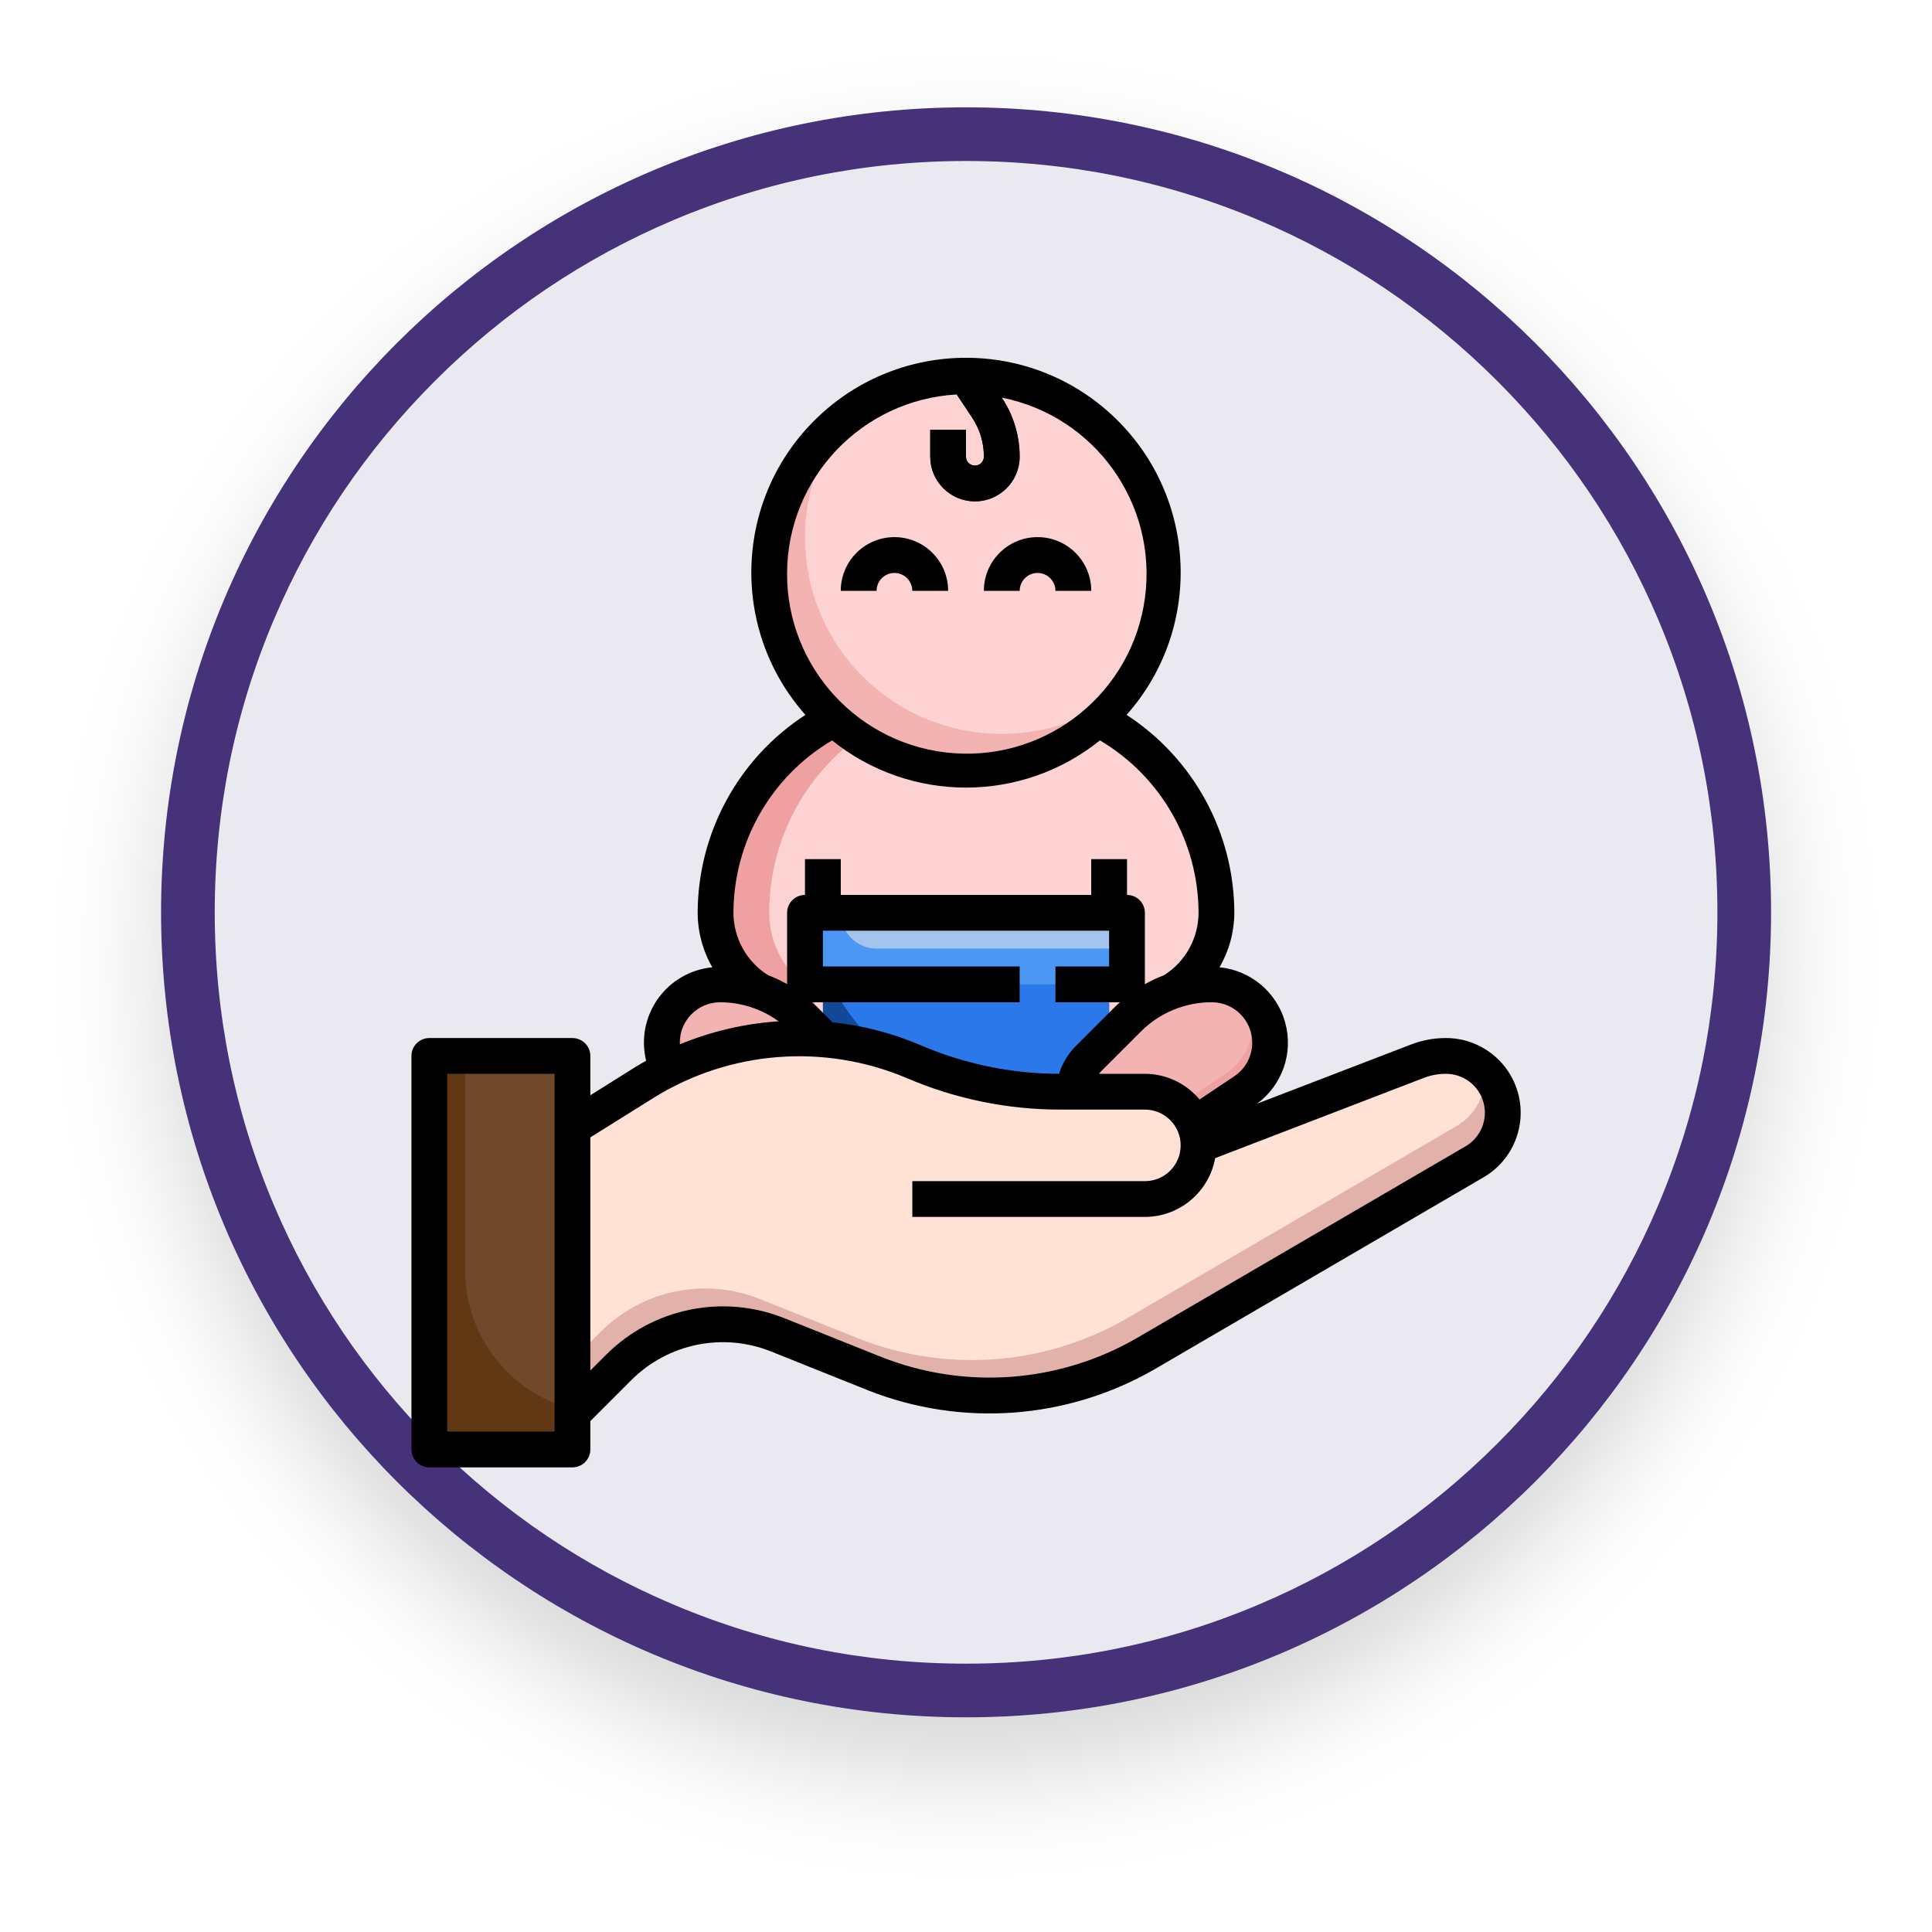
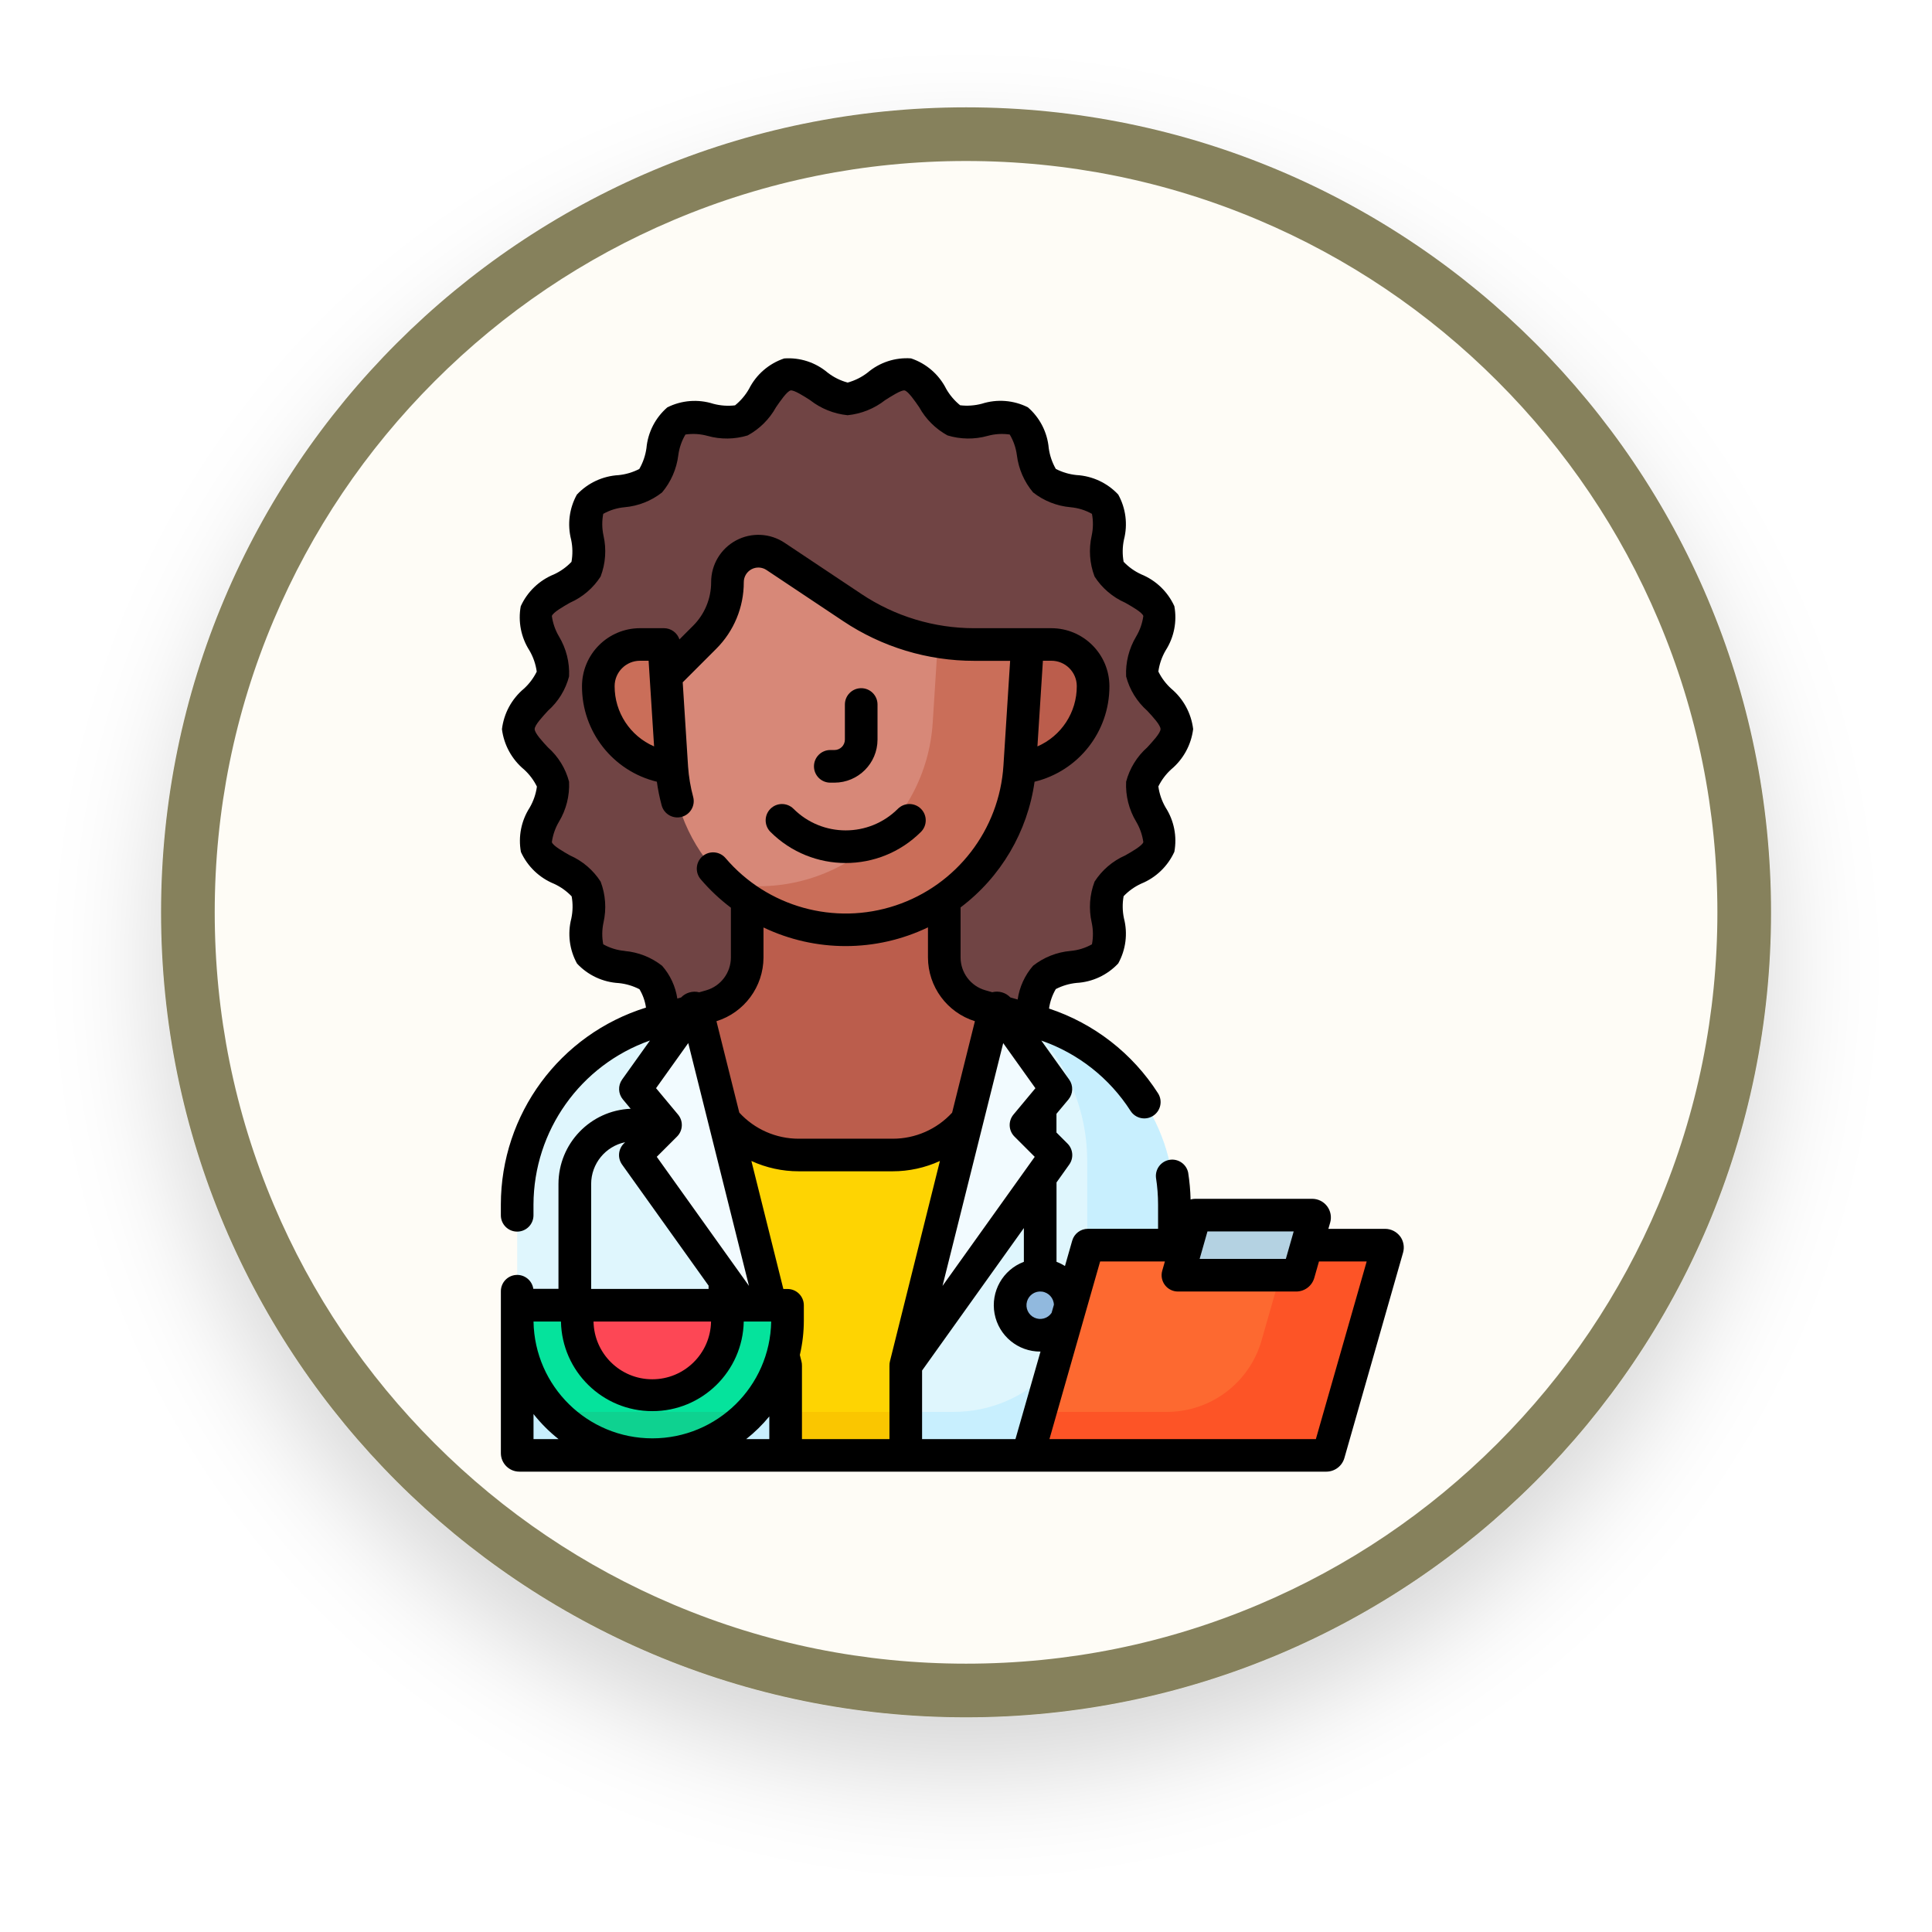
<svg xmlns="http://www.w3.org/2000/svg" width="108" height="108" viewBox="0 0 108 108">
  <defs>
    <filter id="Fondo" x="0" y="0" width="108" height="108" filterUnits="userSpaceOnUse">
      <feOffset dy="3" input="SourceAlpha" />
      <feGaussianBlur stdDeviation="3" result="blur" />
      <feFlood flood-opacity="0.161" />
      <feComposite operator="in" in2="blur" />
      <feComposite in="SourceGraphic" />
    </filter>
  </defs>
-   <g id="Grupo_1162992" data-name="Grupo 1162992" transform="translate(-617.3 -422)">
-     <g id="Grupo_1158163" data-name="Grupo 1158163" transform="translate(420.614 -764)">
-       <g transform="matrix(1, 0, 0, 1, 196.69, 1186)" filter="url(#Fondo)">
-         <g id="Fondo-2" data-name="Fondo" transform="translate(9 6)" fill="#ebe9f0">
-           <path d="M 45 88.5 C 39.127 88.5 33.43 87.35 28.068 85.082 C 22.889 82.891 18.236 79.755 14.241 75.759 C 10.245 71.764 7.109 67.111 4.918 61.932 C 2.65 56.57 1.5 50.873 1.5 45 C 1.5 39.127 2.65 33.43 4.918 28.068 C 7.109 22.889 10.245 18.236 14.241 14.241 C 18.236 10.245 22.889 7.109 28.068 4.918 C 33.43 2.65 39.127 1.5 45 1.5 C 50.873 1.5 56.57 2.65 61.932 4.918 C 67.111 7.109 71.764 10.245 75.759 14.241 C 79.755 18.236 82.891 22.889 85.082 28.068 C 87.35 33.43 88.5 39.127 88.5 45 C 88.5 50.873 87.35 56.57 85.082 61.932 C 82.891 67.111 79.755 71.764 75.759 75.759 C 71.764 79.755 67.111 82.891 61.932 85.082 C 56.57 87.35 50.873 88.5 45 88.5 Z" stroke="none" />
-           <path d="M 45 3 C 39.329 3 33.829 4.11 28.653 6.299 C 23.652 8.415 19.16 11.443 15.302 15.302 C 11.443 19.16 8.415 23.652 6.299 28.653 C 4.11 33.829 3 39.329 3 45 C 3 50.671 4.11 56.171 6.299 61.347 C 8.415 66.348 11.443 70.84 15.302 74.698 C 19.16 78.557 23.652 81.585 28.653 83.701 C 33.829 85.89 39.329 87 45 87 C 50.671 87 56.171 85.89 61.347 83.701 C 66.348 81.585 70.84 78.557 74.698 74.698 C 78.557 70.84 81.585 66.348 83.701 61.347 C 85.89 56.171 87 50.671 87 45 C 87 39.329 85.89 33.829 83.701 28.653 C 81.585 23.652 78.557 19.16 74.698 15.302 C 70.84 11.443 66.348 8.415 61.347 6.299 C 56.171 4.11 50.671 3 45 3 M 45 0 C 69.853 0 90 20.147 90 45 C 90 69.853 69.853 90 45 90 C 20.147 90 0 69.853 0 45 C 0 20.147 20.147 0 45 0 Z" stroke="none" fill="#453179" />
+   <g id="Grupo_1168596" data-name="Grupo 1168596" transform="translate(-186.864 -270)">
+     <g id="Grupo_1167484" data-name="Grupo 1167484" transform="translate(32.635 -4617)">
+       <g id="Grupo_1158161" data-name="Grupo 1158161" transform="translate(-42.458 3701)">
+         <g transform="matrix(1, 0, 0, 1, 196.69, 1186)" filter="url(#Fondo)">
+           <g id="Fondo-2" data-name="Fondo" transform="translate(9 6)" fill="#fefcf6">
+             <path d="M 45 88.5 C 39.127 88.5 33.43 87.35 28.068 85.082 C 22.889 82.891 18.236 79.755 14.241 75.759 C 10.245 71.764 7.109 67.111 4.918 61.932 C 2.65 56.57 1.5 50.873 1.5 45 C 1.5 39.127 2.65 33.43 4.918 28.068 C 7.109 22.889 10.245 18.236 14.241 14.241 C 18.236 10.245 22.889 7.109 28.068 4.918 C 33.43 2.65 39.127 1.5 45 1.5 C 50.873 1.5 56.57 2.65 61.932 4.918 C 67.111 7.109 71.764 10.245 75.759 14.241 C 79.755 18.236 82.891 22.889 85.082 28.068 C 87.35 33.43 88.5 39.127 88.5 45 C 88.5 50.873 87.35 56.57 85.082 61.932 C 82.891 67.111 79.755 71.764 75.759 75.759 C 71.764 79.755 67.111 82.891 61.932 85.082 C 56.57 87.35 50.873 88.5 45 88.5 Z" stroke="none" />
+             <path d="M 45 3 C 39.329 3 33.829 4.11 28.653 6.299 C 23.652 8.415 19.16 11.443 15.302 15.302 C 11.443 19.16 8.415 23.652 6.299 28.653 C 4.11 33.829 3 39.329 3 45 C 3 50.671 4.11 56.171 6.299 61.347 C 8.415 66.348 11.443 70.84 15.302 74.698 C 19.16 78.557 23.652 81.585 28.653 83.701 C 33.829 85.89 39.329 87 45 87 C 50.671 87 56.171 85.89 61.347 83.701 C 66.348 81.585 70.84 78.557 74.698 74.698 C 78.557 70.84 81.585 66.348 83.701 61.347 C 85.89 56.171 87 50.671 87 45 C 87 39.329 85.89 33.829 83.701 28.653 C 81.585 23.652 78.557 19.16 74.698 15.302 C 70.84 11.443 66.348 8.415 61.347 6.299 C 56.171 4.11 50.671 3 45 3 M 45 0 C 69.853 0 90 20.147 90 45 C 90 69.853 69.853 90 45 90 C 20.147 90 0 69.853 0 45 C 0 20.147 20.147 0 45 0 Z" stroke="none" fill="#86815c" />
+           </g>
        </g>
      </g>
    </g>
-     <g id="nino" transform="translate(639.3 441.027)">
-       <path id="Trazado_999028" data-name="Trazado 999028" d="M43.538,36.379A5.125,5.125,0,0,0,46,32a12.186,12.186,0,0,0-6.047-10.527l-.561-.328H24.608l-.562.327A12.186,12.186,0,0,0,18,32a5.121,5.121,0,0,0,2.462,4.378L21,41H43Z" fill="#efa0a0" />
-       <path id="Trazado_999029" data-name="Trazado 999029" d="M46,32a12.186,12.186,0,0,0-6.047-10.527l-.561-.327H27.608l-.561.327A12.185,12.185,0,0,0,21,32a5.124,5.124,0,0,0,2.461,4.378L24,41H43l.538-4.621A5.125,5.125,0,0,0,46,32Z" fill="#fcd2d2" />
-       <circle id="Elipse_11786" data-name="Elipse 11786" cx="11" cy="11" r="11" transform="translate(21 2)" fill="#f4b3b3" />
-       <path id="Trazado_999030" data-name="Trazado 999030" d="M32,2a10.94,10.94,0,0,0-6.706,2.294A10.987,10.987,0,0,0,40.706,19.706,10.987,10.987,0,0,0,32,2Z" fill="#fcd2d2" />
-       <path id="Trazado_999031" data-name="Trazado 999031" d="M19.193,43.8,16.45,41.967A3.257,3.257,0,0,1,18.257,36a6.624,6.624,0,0,1,4.682,1.939l2.233,2.233a2.828,2.828,0,0,1-2,4.828,7.17,7.17,0,0,1-3.979-1.2Z" fill="#efa0a0" />
-       <path id="Trazado_999032" data-name="Trazado 999032" d="M23,32H41v4H23Z" fill="#4b97f3" />
-       <path id="Trazado_999033" data-name="Trazado 999033" d="M27,34H41V32H25A2,2,0,0,0,27,34Z" fill="#a2c4ed" />
-       <path id="Trazado_999034" data-name="Trazado 999034" d="M23,29h2v3H23Z" fill="#f4b3b3" />
-       <path id="Trazado_999035" data-name="Trazado 999035" d="M39,29h2v3H39Z" fill="#f4b3b3" />
-       <path id="Trazado_999036" data-name="Trazado 999036" d="M24,36v6l1.97.576.687.55a8.554,8.554,0,0,0,10.686,0l.687-.55L40,42V36" fill="#114998" />
-       <path id="Trazado_999037" data-name="Trazado 999037" d="M36,43a13.117,13.117,0,0,0,1.644-.115l.386-.309L40,42V36H24.474A12.992,12.992,0,0,0,36,43Z" fill="#2a78e9" />
-       <path id="Trazado_999038" data-name="Trazado 999038" d="M31,14H29a1,1,0,0,0-2,0H25a3,3,0,0,1,6,0Z" fill="#efa0a0" />
-       <path id="Trazado_999039" data-name="Trazado 999039" d="M39,14H37a1,1,0,0,0-2,0H33a3,3,0,0,1,6,0Z" fill="#efa0a0" />
-       <path id="Trazado_999040" data-name="Trazado 999040" d="M33,6.5a.5.5,0,0,1-1,0V5H30V6.5a2.5,2.5,0,0,0,5,0,5.94,5.94,0,0,0-1-3.3l-.747-1.121A11.27,11.27,0,0,0,32,2a11.042,11.042,0,0,0-1.157.068l1.493,2.239A3.935,3.935,0,0,1,33,6.5Z" fill="#4c2606" />
-       <path id="Trazado_999041" data-name="Trazado 999041" d="M22.94,37.94A6.624,6.624,0,0,0,18.257,36a3.228,3.228,0,0,0-1.743.514,3.241,3.241,0,0,0,.936,4.453L20.193,42.8A7.17,7.17,0,0,0,24.172,44a2.8,2.8,0,0,0,1.428-.4,2.8,2.8,0,0,0-.428-3.428Z" fill="#f4b3b3" />
-       <path id="Trazado_999042" data-name="Trazado 999042" d="M44.807,43.8l2.743-1.828A3.26,3.26,0,0,0,45.743,36a6.624,6.624,0,0,0-4.682,1.939l-2.233,2.233a2.828,2.828,0,0,0,2,4.828,7.17,7.17,0,0,0,3.979-1.2Z" fill="#efa0a0" />
-       <path id="Trazado_999043" data-name="Trazado 999043" d="M41.06,37.94A6.624,6.624,0,0,1,45.743,36a3.228,3.228,0,0,1,1.743.514,3.241,3.241,0,0,1-.936,4.453L43.807,42.8A7.17,7.17,0,0,1,39.828,44a2.8,2.8,0,0,1-1.428-.4,2.8,2.8,0,0,1,.428-3.428Z" fill="#f4b3b3" />
-       <path id="Trazado_999044" data-name="Trazado 999044" d="M2,40h8V62H2Z" fill="#603813" />
-       <path id="Trazado_999045" data-name="Trazado 999045" d="M4,52a8,8,0,0,0,6,7.738V40H4Z" fill="#70492a" />
-       <path id="Trazado_999046" data-name="Trazado 999046" d="M10,44l4.046-2.529a16.248,16.248,0,0,1,15.015-1.157A20.85,20.85,0,0,0,37.279,42H42a3,3,0,0,1,3,3l12.231-4.7a4.425,4.425,0,0,1,1.593-.3,3.176,3.176,0,0,1,1.6,5.919L42.036,56.646a17.282,17.282,0,0,1-15.124,1.119l-5.439-2.176a8.241,8.241,0,0,0-8.886,1.824L10,60" fill="#e2b2aa" />
-       <path id="Trazado_999047" data-name="Trazado 999047" d="M60.967,40.845A3.156,3.156,0,0,0,58.824,40a4.425,4.425,0,0,0-1.593.3L45,45a2.985,2.985,0,0,0-.832-2.065c-.06-.063-.127-.119-.192-.177A2.98,2.98,0,0,0,42,42H37.279a20.851,20.851,0,0,1-8.213-1.685,16.256,16.256,0,0,0-15.02,1.156L10,44V57l1.587-1.587a8.241,8.241,0,0,1,8.886-1.824l5.437,2.175a17.282,17.282,0,0,0,15.126-1.118L59.424,43.919A3.176,3.176,0,0,0,61,41.176a3.285,3.285,0,0,0-.033-.331Z" fill="#ffe2d5" />
-       <path id="Trazado_999048" data-name="Trazado 999048" d="M58.824,39a5.4,5.4,0,0,0-1.952.363l-8.6,3.306a4.235,4.235,0,0,0-2.1-7.625A6.12,6.12,0,0,0,47,32a13.23,13.23,0,0,0-6.023-11.064,12,12,0,1,0-17.954,0A13.23,13.23,0,0,0,17,32a6.12,6.12,0,0,0,.82,3.044,4.228,4.228,0,0,0-3.7,5.225c-.2.116-.409.23-.608.354L11,42.2V40a1,1,0,0,0-1-1H2a1,1,0,0,0-1,1V62a1,1,0,0,0,1,1h8a1,1,0,0,0,1-1V60.414l2.293-2.293a7.24,7.24,0,0,1,7.809-1.6L26.539,58.7a18.478,18.478,0,0,0,16-1.183l18.389-10.73A4.176,4.176,0,0,0,58.824,39ZM48,39.257a2.252,2.252,0,0,1-1,1.878l-1.944,1.3A3.984,3.984,0,0,0,42,41H39.434c.034-.04.064-.084.1-.122l2.232-2.232A5.587,5.587,0,0,1,45.743,37,2.259,2.259,0,0,1,48,39.257ZM24.534,38.12l-.888-.888c-.082-.082-.171-.154-.256-.232H35V35H24V33H40v2H37v2h3.61c-.085.078-.174.15-.256.232l-2.232,2.232A3.815,3.815,0,0,0,37.2,41a19.726,19.726,0,0,1-7.739-1.6A17.028,17.028,0,0,0,24.534,38.12ZM31.482,3.026l.854,1.281A3.935,3.935,0,0,1,33,6.5a.5.5,0,0,1-1,0V5H30V6.5a2.5,2.5,0,0,0,5,0,5.937,5.937,0,0,0-1-3.3,10.048,10.048,0,1,1-2.521-.176ZM24.513,22.362a11.944,11.944,0,0,0,14.974,0A11.226,11.226,0,0,1,45,32a4.144,4.144,0,0,1-1.933,3.49,7.538,7.538,0,0,0-1.067.5V32a1,1,0,0,0-1-1V29H39v2H25V29H23v2a1,1,0,0,0-1,1v3.986a7.44,7.44,0,0,0-1.068-.5A4.146,4.146,0,0,1,19,32a11.224,11.224,0,0,1,5.513-9.638ZM16,39.257A2.259,2.259,0,0,1,18.257,37a5.573,5.573,0,0,1,3.267,1.064,17.474,17.474,0,0,0-5.513,1.284C16.01,39.317,16,39.288,16,39.257ZM9,61H3V41H9ZM59.92,45.055,41.532,55.782a16.448,16.448,0,0,1-14.25,1.053l-5.438-2.174a9.238,9.238,0,0,0-9.965,2.046L11,57.586V44.554l3.576-2.235a15.418,15.418,0,0,1,14.1-1.086A21.71,21.71,0,0,0,37.279,43H42a2,2,0,0,1,0,4H29v2H42a4,4,0,0,0,3.928-3.285L57.59,41.229A3.422,3.422,0,0,1,58.824,41a2.175,2.175,0,0,1,1.1,4.055Z" />
-       <path id="Trazado_999049" data-name="Trazado 999049" d="M28,13a1,1,0,0,1,1,1h2a3,3,0,1,0-6,0h2A1,1,0,0,1,28,13Z" />
-       <path id="Trazado_999050" data-name="Trazado 999050" d="M36,13a1,1,0,0,1,1,1h2a3,3,0,0,0-6,0h2A1,1,0,0,1,36,13Z" />
+     <g id="nutricionista_1_" data-name="nutricionista (1)" transform="translate(166.362 289.999)">
+       <path id="Trazado_1016141" data-name="Trazado 1016141" d="M93.341,27.348c0,1.093-1.776,2.036-1.934,3.079-.164,1.077,1.245,2.508.927,3.517-.327,1.036-2.305,1.394-2.781,2.342-.487.969.4,2.771-.223,3.63-.638.875-2.623.575-3.388,1.316s-.546,2.748-1.434,3.341-2.643-.384-3.632.032-1.512,2.353-2.572,2.567c-1.037.21-2.275-1.366-3.367-1.366s-2.33,1.576-3.367,1.366c-1.06-.215-1.588-2.153-2.572-2.567s-2.739.565-3.633-.032-.659-2.59-1.434-3.341-2.75-.441-3.388-1.316c-.626-.858.263-2.66-.223-3.63-.476-.948-2.454-1.305-2.781-2.342-.319-1.009,1.09-2.44.927-3.517-.158-1.043-1.934-1.987-1.934-3.079s1.776-2.036,1.934-3.079c.164-1.077-1.245-2.508-.927-3.517.327-1.036,2.305-1.394,2.781-2.342.487-.969-.4-2.771.223-3.63.638-.875,2.623-.575,3.388-1.316s.546-2.748,1.434-3.341,2.643.384,3.633-.032,1.512-2.353,2.572-2.567c1.037-.21,2.275,1.366,3.367,1.366s2.33-1.576,3.367-1.366c1.06.215,1.588,2.153,2.572,2.567s2.739-.565,3.633.032.659,2.59,1.434,3.341,2.75.441,3.388,1.316c.626.858-.263,2.66.223,3.63.476.948,2.454,1.305,2.781,2.342.319,1.009-1.09,2.44-.927,3.517.158,1.043,1.934,1.987,1.934,3.079Z" transform="translate(-7.053 -6.591)" fill="#704444" />
+       <path id="Trazado_1016142" data-name="Trazado 1016142" d="M97.061,133.515l-.112-1.76H95.612a2.332,2.332,0,0,0-2.332,2.332,4.582,4.582,0,0,0,4.582,4.582h.088l.488-6.533Z" transform="translate(-39.332 -115.73)" fill="#ca6e59" />
+       <path id="Trazado_1016143" data-name="Trazado 1016143" d="M138.467,266.536H151.9s1.977-11.369,1.837-11.409l-1-.286a2.816,2.816,0,0,1-2.042-2.707v-3.256H139.674v3.255a2.815,2.815,0,0,1-2.042,2.707l-1,.286C136.494,255.167,138.467,266.536,138.467,266.536Z" transform="translate(-77.405 -218.609)" fill="#bb5d4c" />
+       <path id="Trazado_1016144" data-name="Trazado 1016144" d="M158.213,334.115A5.422,5.422,0,0,1,153,338.047h-5.253a5.422,5.422,0,0,1-5.213-3.932l4.482,15.685v5.037h6.715V349.8Z" transform="translate(-82.596 -293.479)" fill="#fed402" />
+       <path id="Trazado_1016145" data-name="Trazado 1016145" d="M175.4,484.5l.483,2.432H182.6l.483-2.432Z" transform="translate(-111.464 -425.573)" fill="#fac600" />
+       <path id="Trazado_1016146" data-name="Trazado 1016146" d="M65.814,300.253l-.828.236-1.278.365A10.626,10.626,0,0,0,56,311.072v13.9a.122.122,0,0,0,.122.122H71.007v-5.037Z" transform="translate(-6.587 -263.735)" fill="#dff6fd" />
+       <path id="Trazado_1016147" data-name="Trazado 1016147" d="M239.8,300.253l.828.236,1.278.365a10.626,10.626,0,0,1,7.707,10.217v13.9a.122.122,0,0,1-.122.122H234.6v-5.037Z" transform="translate(-163.468 -263.735)" fill="#dff6fd" />
+       <path id="Trazado_1016148" data-name="Trazado 1016148" d="M118.75,318.808l-8.4-11.753,1.679-1.679-1.679-2.015,3.2-4.476a.128.128,0,0,1,.228.043Z" transform="translate(-54.33 -262.486)" fill="#f2fbff" />
+       <path id="Trazado_1016149" data-name="Trazado 1016149" d="M234.593,318.808l8.4-11.753-1.679-1.679,1.678-2.015-3.2-4.476a.128.128,0,0,0-.228.043Z" transform="translate(-163.458 -262.486)" fill="#f2fbff" />
+       <path id="Trazado_1016150" data-name="Trazado 1016150" d="M55.99,484.5v2.311a.122.122,0,0,0,.122.122H71V484.5Z" transform="translate(-6.577 -425.572)" fill="#c8effe" />
+       <path id="Trazado_1016151" data-name="Trazado 1016151" d="M241.883,303.534l-.807-.231a10.623,10.623,0,0,1,3.649,8.015v6.554a7.468,7.468,0,0,1-7.468,7.468h-2.675v2.433h14.887a.122.122,0,0,0,.122-.122v-13.9A10.626,10.626,0,0,0,241.883,303.534Z" transform="translate(-163.448 -266.414)" fill="#c8effe" />
+       <circle id="Elipse_11901" data-name="Elipse 11901" cx="1.679" cy="1.679" r="1.679" transform="translate(76.971 51.285)" fill="#91b9de" />
+       <path id="Trazado_1016152" data-name="Trazado 1016152" d="M278.046,131.755H280.9a2.332,2.332,0,0,1,2.332,2.332,4.582,4.582,0,0,1-4.582,4.582h-.088Z" transform="translate(-201.626 -115.73)" fill="#bb5d4c" />
+       <path id="Trazado_1016153" data-name="Trazado 1016153" d="M290.693,419.616h16.69a.133.133,0,0,0,.128-.1l3.282-11.487a.133.133,0,0,0-.128-.17H294.051Z" transform="translate(-212.735 -358.257)" fill="#fd6930" />
+       <path id="Trazado_1016154" data-name="Trazado 1016154" d="M310.665,407.862h-5.383l-1.522,5.326a5.508,5.508,0,0,1-5.3,3.995h-7.076l-.695,2.433h16.69a.133.133,0,0,0,.128-.1l3.282-11.487A.133.133,0,0,0,310.665,407.862Z" transform="translate(-212.735 -358.256)" fill="#fd5426" />
+       <path id="Trazado_1016155" data-name="Trazado 1016155" d="M360.683,394.059h6.54a.133.133,0,0,1,.128.17l-.883,3.092a.133.133,0,0,1-.128.1h-6.616Z" transform="translate(-273.37 -346.132)" fill="#b4d2e2" />
+       <path id="Trazado_1016156" data-name="Trazado 1016156" d="M63.558,443.868A7.556,7.556,0,0,1,56,436.313v-.84H71.113v.84A7.556,7.556,0,0,1,63.558,443.868Z" transform="translate(-6.588 -382.509)" fill="#05e39c" />
+       <path id="Trazado_1016157" data-name="Trazado 1016157" d="M72.464,484.5a7.536,7.536,0,0,0,5.549,2.433h.009a7.536,7.536,0,0,0,5.549-2.433Z" transform="translate(-21.048 -425.572)" fill="#0ed290" />
+       <path id="Trazado_1016158" data-name="Trazado 1016158" d="M83.613,435.473v.84a4.2,4.2,0,0,0,8.4,0v-.84Z" transform="translate(-30.841 -382.509)" fill="#fd4755" />
+       <path id="Trazado_1016159" data-name="Trazado 1016159" d="M141.6,94.069A12.307,12.307,0,0,1,134.777,92l-4.287-2.858a1.728,1.728,0,0,0-2.687,1.438,4.365,4.365,0,0,1-1.278,3.086l-2.161,2.161.323,5.066a9.746,9.746,0,0,0,19.452,0l.436-6.825H141.6Z" transform="translate(-66.636 -78.045)" fill="#d78878" />
+       <path id="Trazado_1016160" data-name="Trazado 1016160" d="M166.4,130.415a12.3,12.3,0,0,1-2.129-.186,2.8,2.8,0,0,1,.047.719l-.246,3.86a9.753,9.753,0,0,1-11.477,8.968,9.746,9.746,0,0,0,16.342-6.536l.436-6.825Z" transform="translate(-91.432 -114.39)" fill="#ca6e59" />
+       <path id="Trazado_1016161" data-name="Trazado 1016161" d="M360.683,394.059h6.54a.133.133,0,0,1,.128.17l-.883,3.092a.133.133,0,0,1-.128.1h-6.616Z" transform="translate(-273.37 -346.132)" fill="#b4d2e2" />
+       <path id="Trazado_1016162" data-name="Trazado 1016162" d="M193.3,157.147h.233a2.411,2.411,0,0,0,2.408-2.408v-1.961a.912.912,0,1,0-1.824,0v1.961a.584.584,0,0,1-.584.584H193.3a.912.912,0,0,0,0,1.824Z" transform="translate(-126.385 -133.395)" />
+       <path id="Trazado_1016163" data-name="Trazado 1016163" d="M178.886,206.665a.912.912,0,1,0-1.29-1.29,4.13,4.13,0,0,1-5.834,0,.912.912,0,1,0-1.29,1.29A5.956,5.956,0,0,0,178.886,206.665Z" transform="translate(-106.902 -180.161)" />
+       <path id="Trazado_1016164" data-name="Trazado 1016164" d="M98.764,49.109a1.051,1.051,0,0,0-.834-.415H94.759l.1-.346a1.045,1.045,0,0,0-1-1.333h-6.54a.908.908,0,0,0-.262.038,11.612,11.612,0,0,0-.135-1.5.912.912,0,0,0-1.8.282,9.772,9.772,0,0,1,.117,1.5v1.357H81.316a.912.912,0,0,0-.877.662l-.405,1.419a2.582,2.582,0,0,0-.472-.236V46.1l.712-1a.912.912,0,0,0-.1-1.175l-.615-.615V42.263l.669-.8a.912.912,0,0,0,.041-1.114l-1.557-2.179A9.705,9.705,0,0,1,83.7,42.1a.912.912,0,1,0,1.537-.983,11.529,11.529,0,0,0-6.093-4.737,2.952,2.952,0,0,1,.378-1.089,3.221,3.221,0,0,1,1.156-.344,3.456,3.456,0,0,0,2.334-1.09,3.429,3.429,0,0,0,.32-2.518,3.215,3.215,0,0,1-.019-1.24,3.2,3.2,0,0,1,.979-.7,3.478,3.478,0,0,0,1.857-1.781,3.432,3.432,0,0,0-.487-2.475,3.2,3.2,0,0,1-.407-1.179,3.194,3.194,0,0,1,.716-.954A3.5,3.5,0,0,0,87.2,20.757a3.5,3.5,0,0,0-1.229-2.263,3.194,3.194,0,0,1-.716-.954,3.2,3.2,0,0,1,.407-1.179,3.432,3.432,0,0,0,.487-2.475,3.477,3.477,0,0,0-1.857-1.781,3.2,3.2,0,0,1-.979-.7,3.214,3.214,0,0,1,.019-1.24,3.429,3.429,0,0,0-.32-2.518,3.456,3.456,0,0,0-2.334-1.09,3.223,3.223,0,0,1-1.156-.344,3.237,3.237,0,0,1-.395-1.165,3.417,3.417,0,0,0-1.167-2.279,3.418,3.418,0,0,0-2.57-.2,3.25,3.25,0,0,1-1.215.087,3.259,3.259,0,0,1-.782-.921,3.416,3.416,0,0,0-1.963-1.7A3.378,3.378,0,0,0,69,.831a3.2,3.2,0,0,1-1.116.556A3.2,3.2,0,0,1,66.768.831,3.377,3.377,0,0,0,64.336.039a3.416,3.416,0,0,0-1.963,1.7,3.257,3.257,0,0,1-.782.921,3.242,3.242,0,0,1-1.215-.087,3.419,3.419,0,0,0-2.57.2,3.418,3.418,0,0,0-1.167,2.279,3.235,3.235,0,0,1-.4,1.165,3.221,3.221,0,0,1-1.156.344,3.456,3.456,0,0,0-2.334,1.09,3.429,3.429,0,0,0-.32,2.518,3.215,3.215,0,0,1,.019,1.24,3.2,3.2,0,0,1-.979.7,3.478,3.478,0,0,0-1.857,1.781,3.433,3.433,0,0,0,.487,2.475,3.2,3.2,0,0,1,.407,1.179,3.2,3.2,0,0,1-.716.954,3.5,3.5,0,0,0-1.229,2.263A3.5,3.5,0,0,0,49.8,23.019a3.193,3.193,0,0,1,.716.954,3.2,3.2,0,0,1-.407,1.179,3.433,3.433,0,0,0-.487,2.475,3.478,3.478,0,0,0,1.857,1.781,3.207,3.207,0,0,1,.979.7,3.215,3.215,0,0,1-.019,1.24,3.429,3.429,0,0,0,.32,2.518,3.456,3.456,0,0,0,2.334,1.09,3.223,3.223,0,0,1,1.156.344,2.74,2.74,0,0,1,.364,1.026A11.539,11.539,0,0,0,48.5,47.337v.6a.912.912,0,1,0,1.824,0v-.6a9.759,9.759,0,0,1,6.512-9.171l-1.556,2.179a.912.912,0,0,0,.041,1.114l.435.522a4.213,4.213,0,0,0-4.035,4.2v5.866H50.315a.912.912,0,0,0-1.814.141v9.045a1.035,1.035,0,0,0,1.034,1.034H94.648a1.051,1.051,0,0,0,1.005-.758l3.282-11.488a1.051,1.051,0,0,0-.171-.916Zm-5.944-.27-.438,1.534H87.563L88,48.839ZM79.286,53.392a.767.767,0,1,1,.13-.455ZM70.25,56.1a.912.912,0,0,0-.027.249v4.1H65.332v-4.1a.923.923,0,0,0-.031-.257l-.087-.348a8.465,8.465,0,0,0,.223-1.936v-.84a.912.912,0,0,0-.912-.912h-.233L62.505,44.9a6.329,6.329,0,0,0,2.646.577H70.4a6.328,6.328,0,0,0,2.644-.577Zm-10-2.224a3.285,3.285,0,0,1-6.569,0ZM58.349,43.535A.912.912,0,0,0,58.4,42.3l-1.224-1.469,1.8-2.521L62.37,51.882l-5.154-7.215Zm4.833-10.009V31.847a10.644,10.644,0,0,0,9.194-.006v1.684A3.743,3.743,0,0,0,75,37.087L73.726,42.2A4.5,4.5,0,0,1,70.4,43.656H65.151a4.5,4.5,0,0,1-3.322-1.46l-1.277-5.109a3.744,3.744,0,0,0,2.63-3.562Zm13.4,4.786,1.8,2.521-1.227,1.474a.912.912,0,0,0,.056,1.229l1.133,1.133-5.155,7.216ZM55.423,33.158a2.988,2.988,0,0,1-1.2-.371,3.046,3.046,0,0,1,.016-1.22,3.979,3.979,0,0,0-.161-2.282,3.91,3.91,0,0,0-1.712-1.465c-.378-.214-.95-.537-1.015-.742a3.054,3.054,0,0,1,.4-1.146,3.971,3.971,0,0,0,.562-2.233,3.879,3.879,0,0,0-1.18-1.918c-.3-.32-.743-.8-.743-1.024s.447-.7.743-1.024a3.878,3.878,0,0,0,1.18-1.918,3.974,3.974,0,0,0-.562-2.234,3.059,3.059,0,0,1-.4-1.146c.065-.2.637-.528,1.015-.742a3.91,3.91,0,0,0,1.712-1.465,3.979,3.979,0,0,0,.161-2.282,3.045,3.045,0,0,1-.016-1.22,2.99,2.99,0,0,1,1.2-.371,3.943,3.943,0,0,0,2.09-.827,4,4,0,0,0,.906-2.076,3.024,3.024,0,0,1,.4-1.161,3,3,0,0,1,1.237.077A4,4,0,0,0,62.3,4.341a4,4,0,0,0,1.58-1.572c.231-.337.617-.9.819-.942.187-.037.771.338,1.085.54a4.061,4.061,0,0,0,2.1.845,4.062,4.062,0,0,0,2.1-.845c.315-.2.9-.576,1.085-.54.2.041.589.605.819.942a3.994,3.994,0,0,0,1.58,1.572,4,4,0,0,0,2.242.027,3,3,0,0,1,1.237-.077,3.023,3.023,0,0,1,.4,1.161,4,4,0,0,0,.906,2.076,3.942,3.942,0,0,0,2.09.827,2.989,2.989,0,0,1,1.2.371,3.046,3.046,0,0,1-.016,1.22,3.979,3.979,0,0,0,.161,2.282A3.909,3.909,0,0,0,83.4,13.693c.378.214.95.537,1.015.742a3.055,3.055,0,0,1-.4,1.146,3.973,3.973,0,0,0-.562,2.234,3.88,3.88,0,0,0,1.18,1.918c.3.32.744.8.744,1.024s-.448.7-.744,1.024a3.878,3.878,0,0,0-1.18,1.918,3.973,3.973,0,0,0,.562,2.234,3.058,3.058,0,0,1,.4,1.146c-.065.2-.637.528-1.015.742a3.91,3.91,0,0,0-1.712,1.465,3.979,3.979,0,0,0-.161,2.282,3.047,3.047,0,0,1,.016,1.22,2.989,2.989,0,0,1-1.2.371,3.941,3.941,0,0,0-2.09.827,3.673,3.673,0,0,0-.863,1.888l-.409-.117a1.042,1.042,0,0,0-1.013-.29l-.389-.111a1.91,1.91,0,0,1-1.38-1.83v-2.8A10.661,10.661,0,0,0,78.335,23.7a5.478,5.478,0,0,0,4.184-5.338,3.248,3.248,0,0,0-3.244-3.244H74.968A11.359,11.359,0,0,1,68.647,13.2l-4.287-2.858a2.64,2.64,0,0,0-4.105,2.2,3.429,3.429,0,0,1-1.011,2.441l-.761.761a.912.912,0,0,0-.867-.627H56.28a3.248,3.248,0,0,0-3.244,3.244A5.477,5.477,0,0,0,57.221,23.7a10.648,10.648,0,0,0,.268,1.322.912.912,0,1,0,1.761-.476,8.9,8.9,0,0,1-.284-1.689c0-.041-.046-.723-.3-4.714l1.869-1.869a5.241,5.241,0,0,0,1.545-3.731.816.816,0,0,1,1.269-.679l4.287,2.858a13.177,13.177,0,0,0,7.333,2.22h2l-.374,5.855a8.834,8.834,0,0,1-15.536,5.171.912.912,0,1,0-1.387,1.185,10.7,10.7,0,0,0,1.687,1.589v2.788a1.911,1.911,0,0,1-1.38,1.83l-.39.111a1.044,1.044,0,0,0-1.015.29l-.209.06a3.589,3.589,0,0,0-.85-1.832,3.943,3.943,0,0,0-2.09-.827ZM79.275,16.937a1.421,1.421,0,0,1,1.42,1.42,3.66,3.66,0,0,1-2.2,3.369l.306-4.789ZM57.066,21.726a3.66,3.66,0,0,1-2.206-3.369,1.421,1.421,0,0,1,1.42-1.42h.48ZM53.548,46.186a2.388,2.388,0,0,1,1.9-2.335l-.073.073a.912.912,0,0,0-.1,1.175l4.837,6.771v.182H53.548Zm-1.688,7.691a5.11,5.11,0,0,0,10.218,0h1.534a6.644,6.644,0,0,1-13.286,0Zm-1.534,6.571v-1.4a8.541,8.541,0,0,0,1.4,1.4Zm13.181-1.268v1.268H62.215A8.545,8.545,0,0,0,63.508,59.179Zm8.54-2.566,5.69-7.965v1.889a2.591,2.591,0,0,0,.93,5.017l-1.4,4.892H72.047ZM94.06,60.447H79.167L82,50.518h3.62l-.148.517a.912.912,0,0,0,.877,1.163h6.616a1.049,1.049,0,0,0,1.005-.758l.263-.921H96.9Z" transform="translate(0 0)" />
    </g>
  </g>
</svg>
